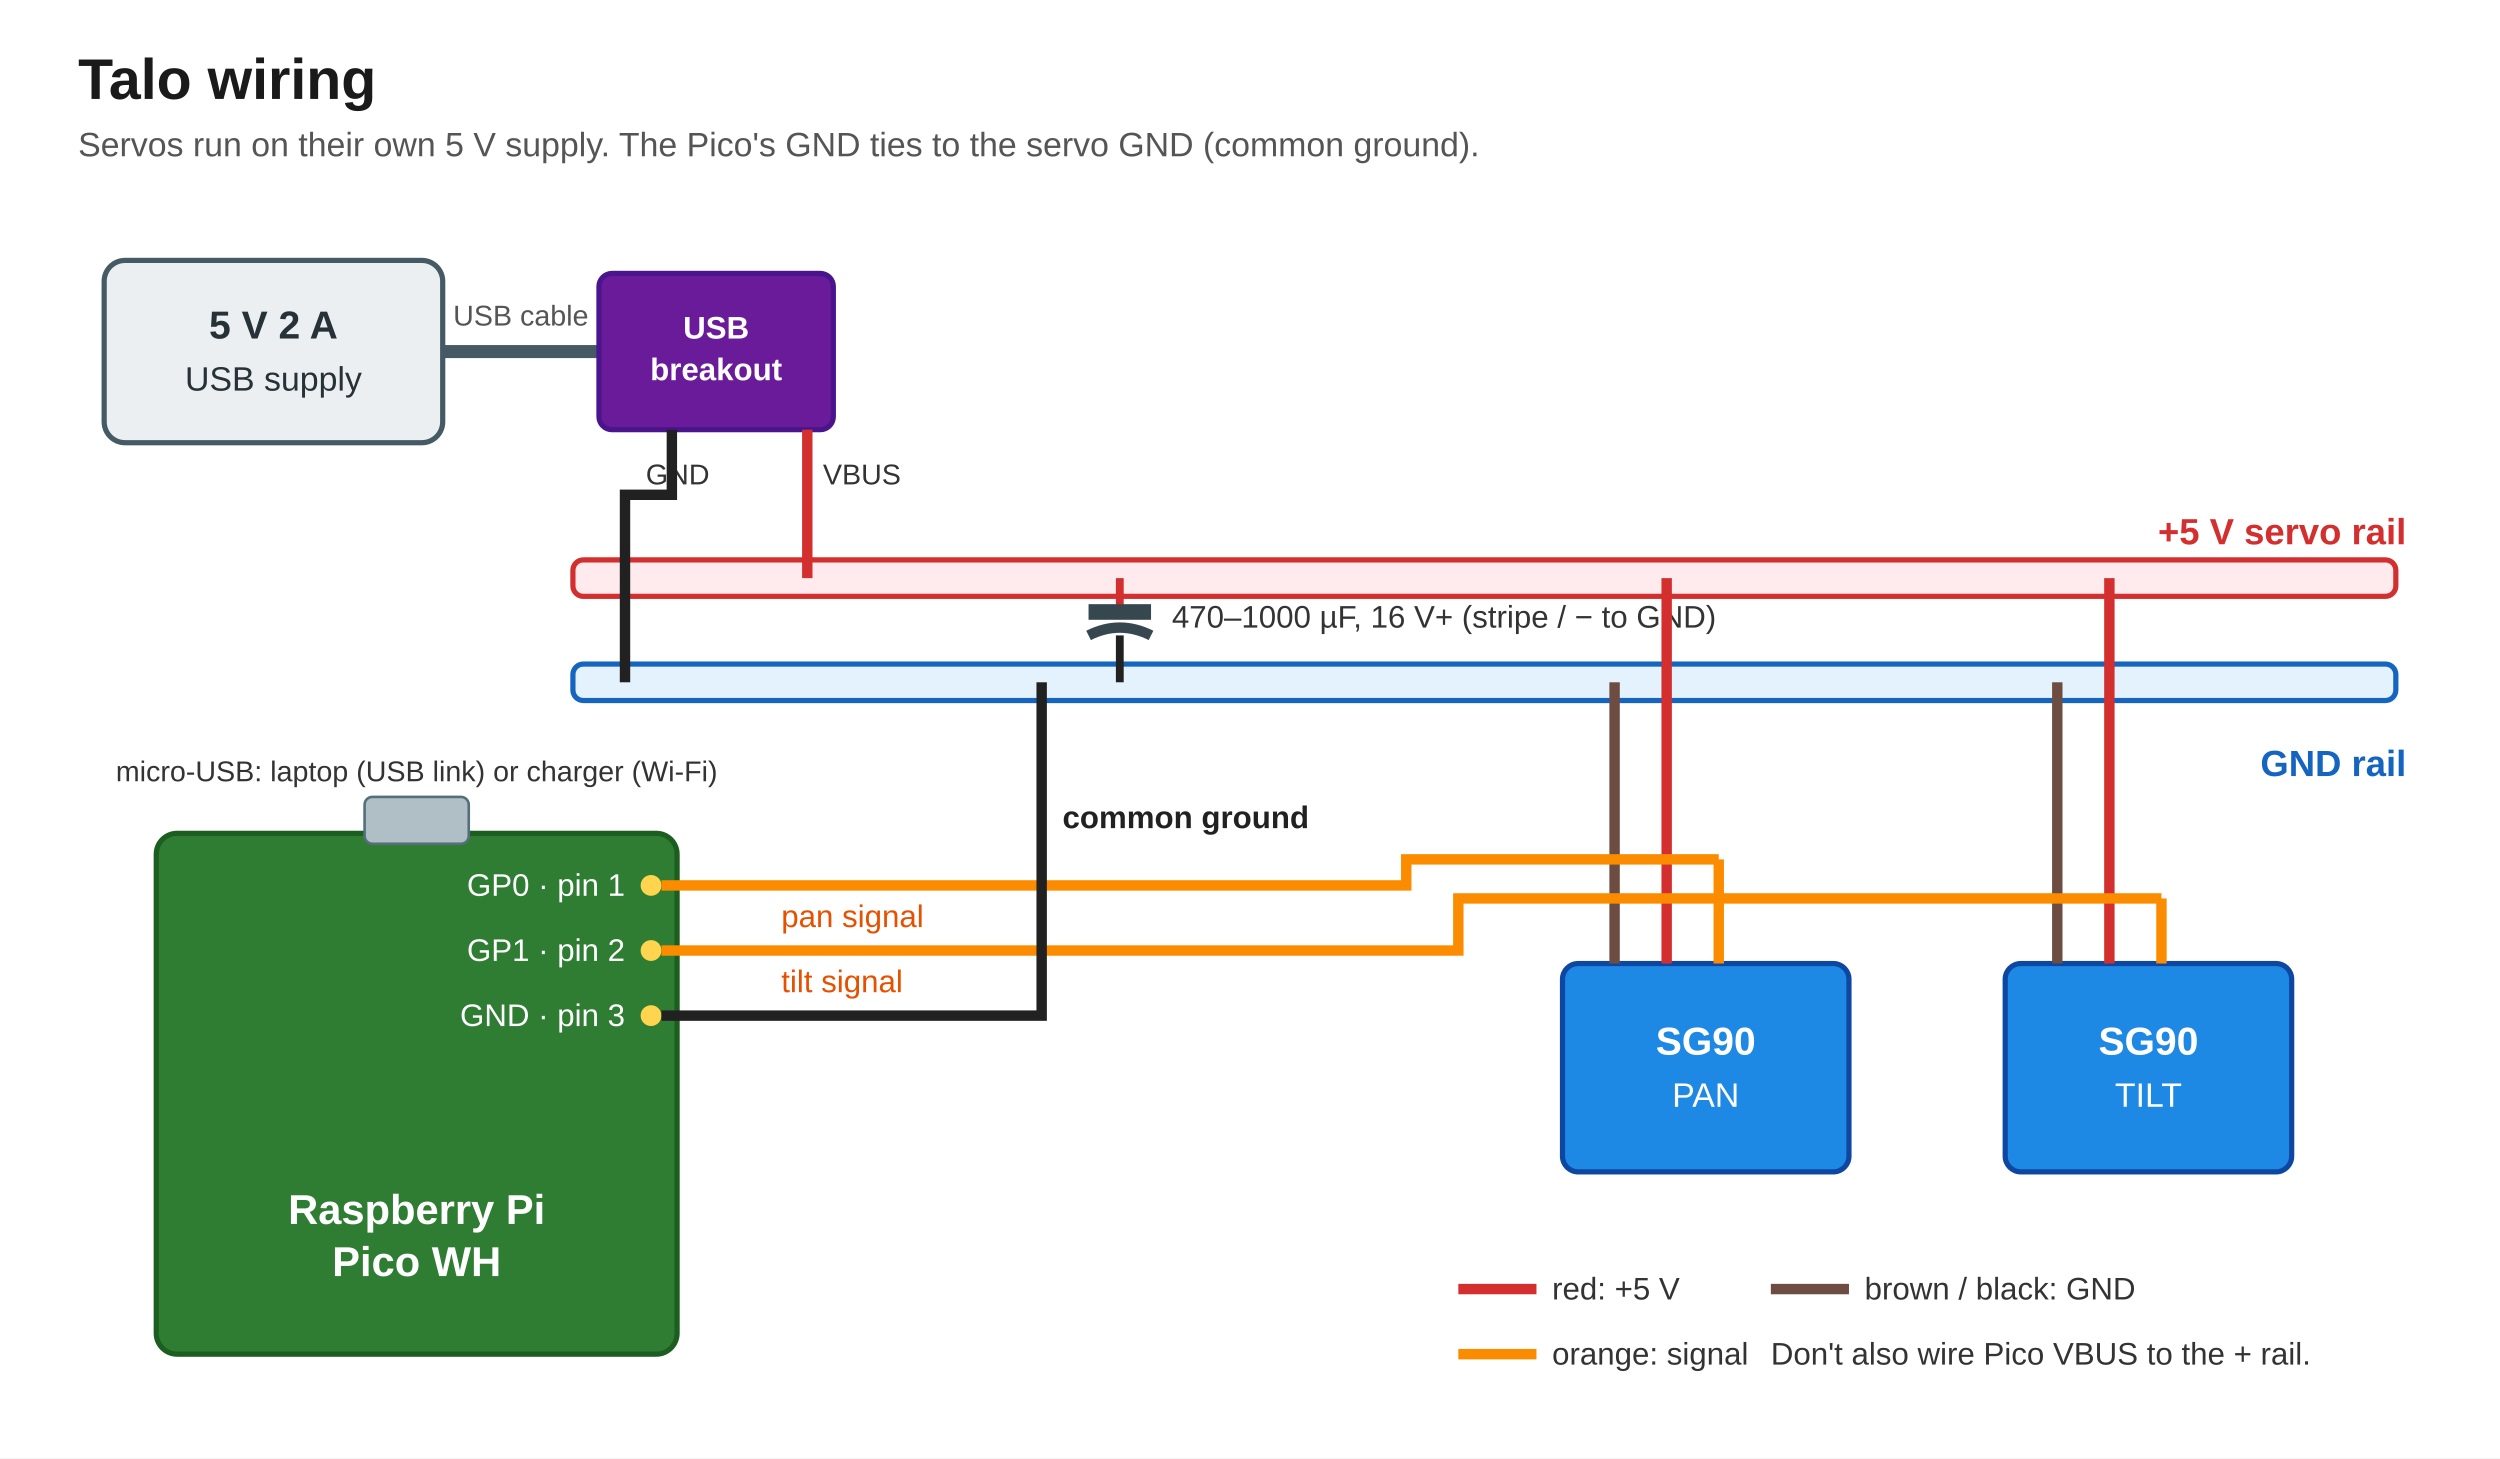
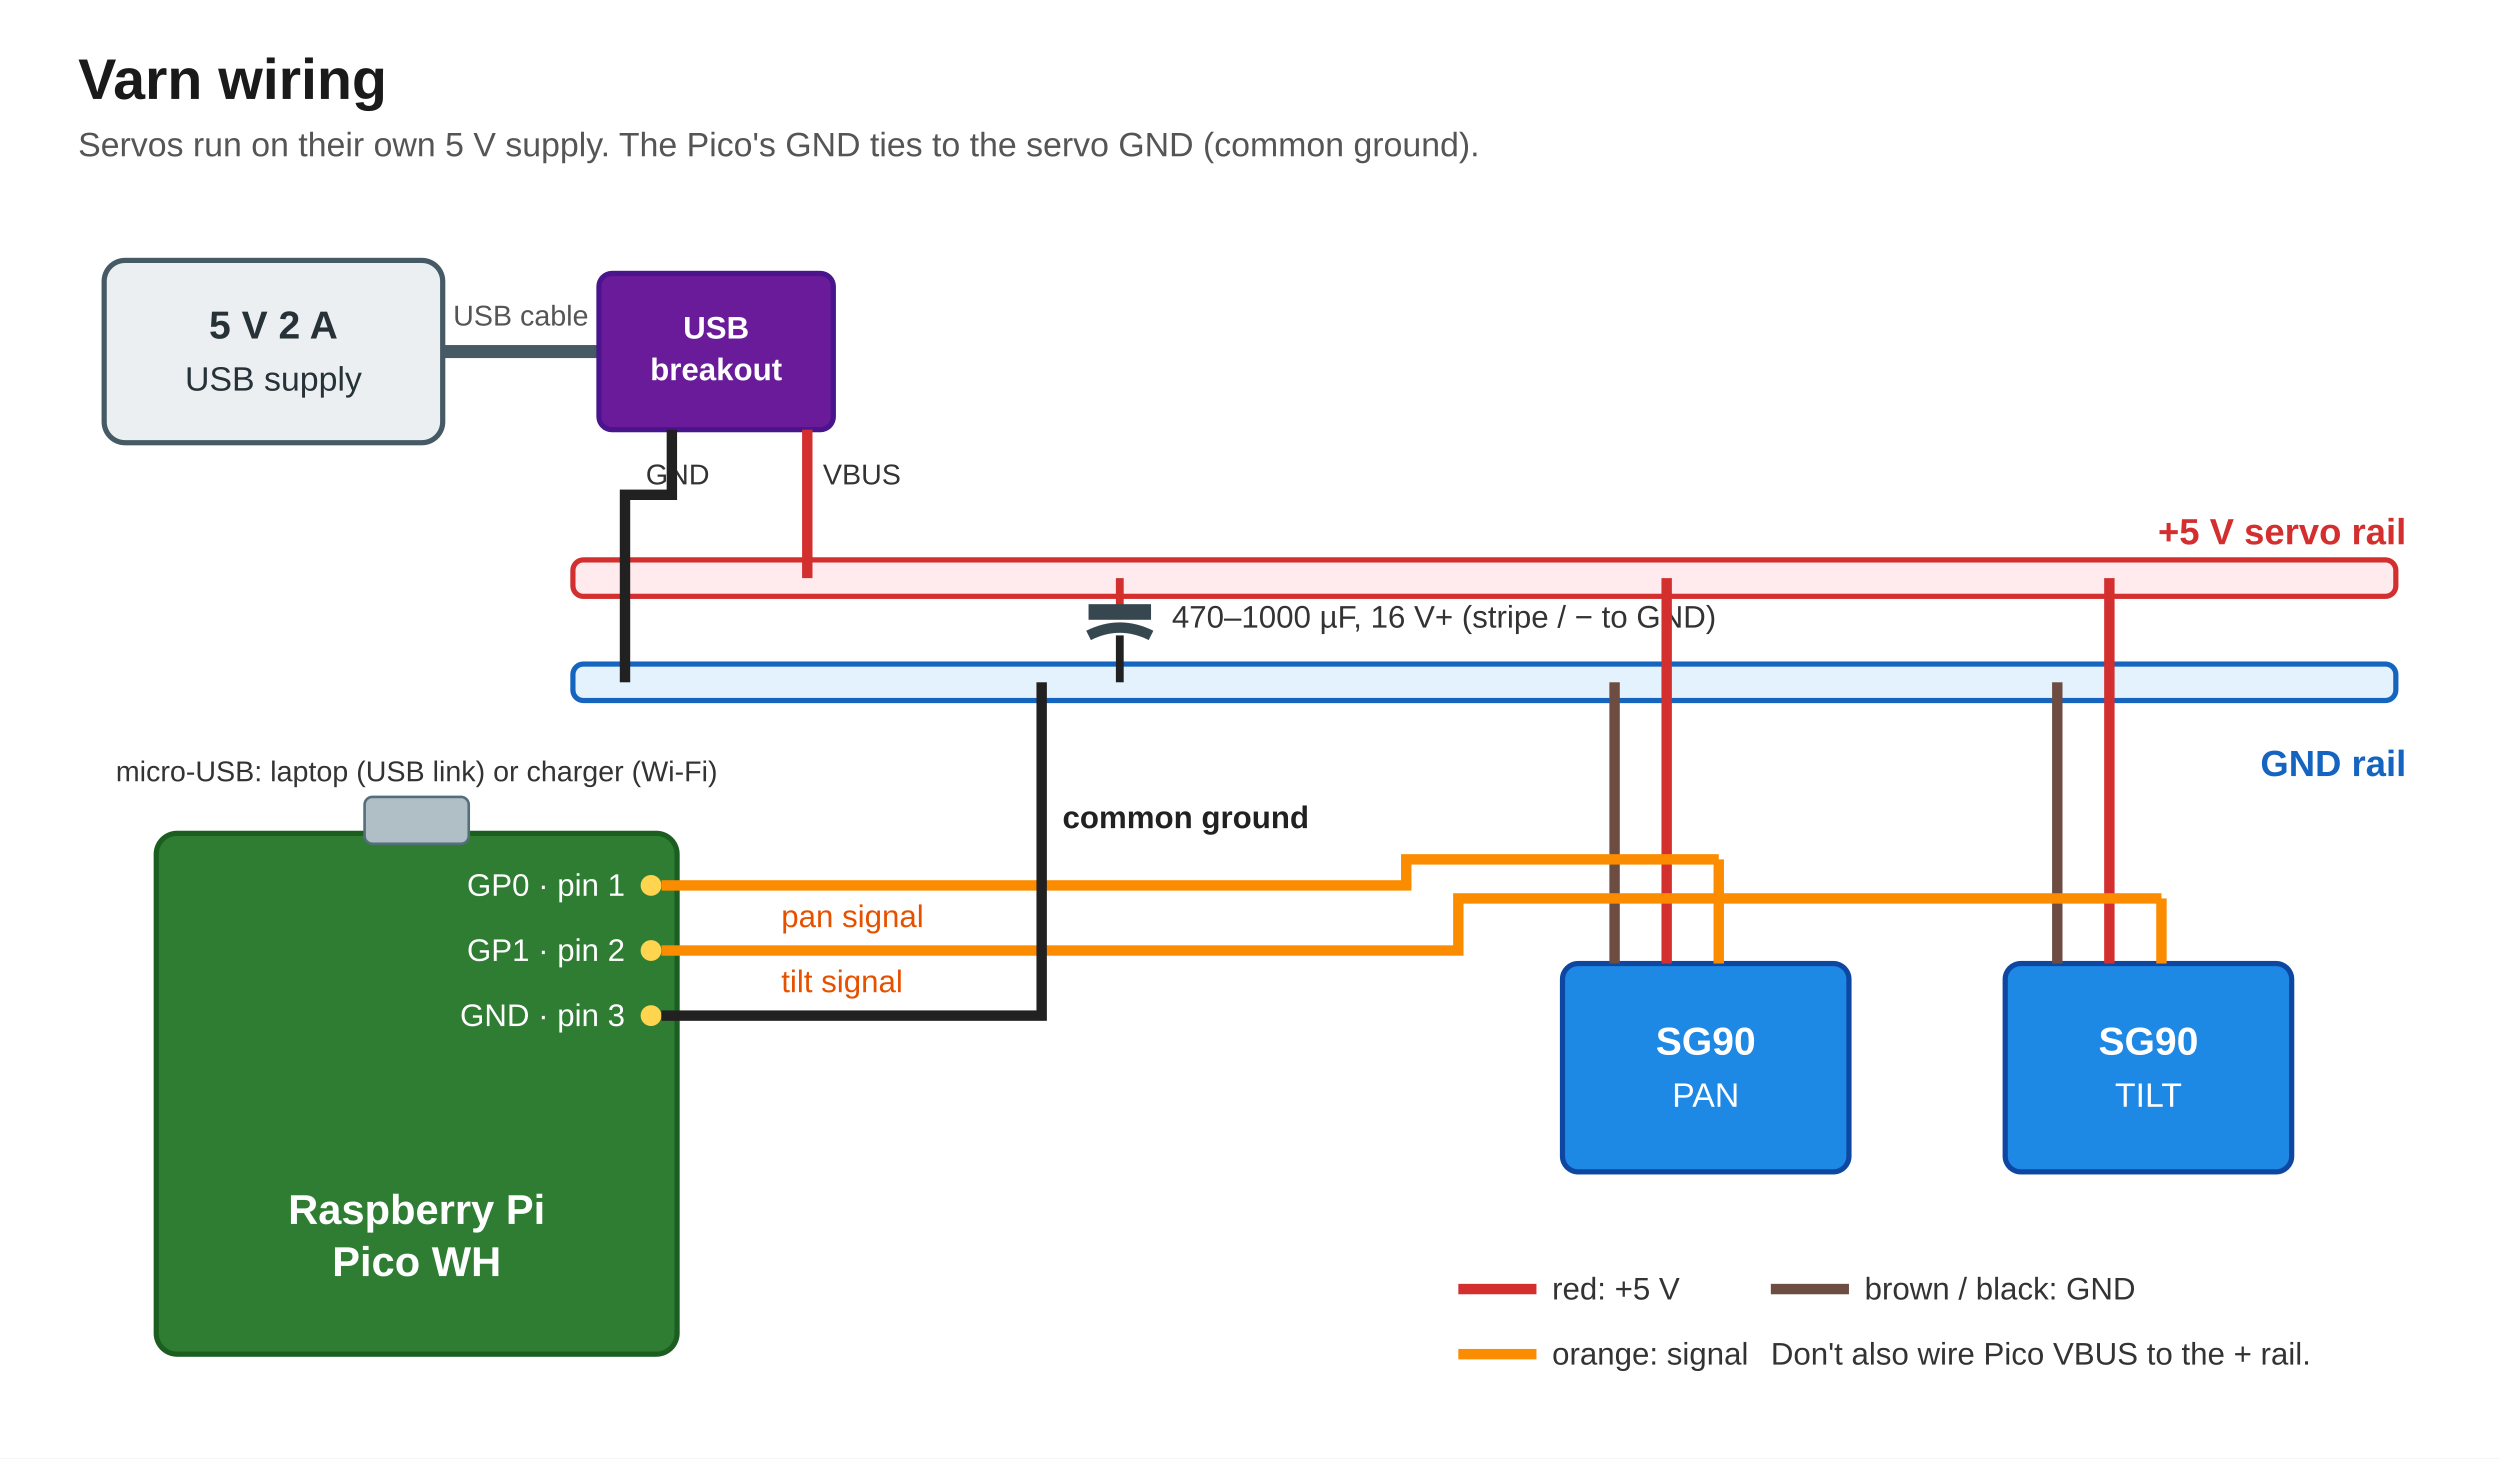
<svg xmlns="http://www.w3.org/2000/svg" viewBox="0 0 960 560" width="960" height="560" font-family="Liberation Sans, Arial, Helvetica, sans-serif">
  <rect width="960" height="560" fill="#ffffff" />
-   <text x="30" y="38" font-size="22" font-weight="bold" fill="#1a1a1a">Talo wiring</text>
+   <text x="30" y="38" font-size="22" font-weight="bold" fill="#1a1a1a">Varn wiring</text>
  <text x="30" y="60" font-size="13" fill="#555">Servos run on their own 5 V supply. The Pico's GND ties to the servo GND (common ground).</text>
  <rect x="40" y="100" width="130" height="70" rx="8" fill="#eceff1" stroke="#455a64" stroke-width="2" />
  <text x="105" y="130" font-size="15" font-weight="bold" text-anchor="middle" fill="#263238">5 V 2 A</text>
  <text x="105" y="150" font-size="13" text-anchor="middle" fill="#263238">USB supply</text>
  <line x1="170" y1="135" x2="230" y2="135" stroke="#455a64" stroke-width="5" />
  <text x="200" y="125" font-size="11" text-anchor="middle" fill="#555">USB cable</text>
  <rect x="230" y="105" width="90" height="60" rx="5" fill="#6a1b9a" stroke="#4a148c" stroke-width="2" />
  <text x="275" y="130" font-size="12" font-weight="bold" text-anchor="middle" fill="#fff">USB</text>
  <text x="275" y="146" font-size="12" font-weight="bold" text-anchor="middle" fill="#fff">breakout</text>
  <text x="316" y="186" font-size="11" fill="#333">VBUS</text>
  <text x="248" y="186" font-size="11" fill="#333">GND</text>
  <rect x="220" y="215" width="700" height="14" rx="4" fill="#ffebee" stroke="#d32f2f" stroke-width="2" />
  <text x="930" y="227" font-size="14" font-weight="bold" fill="#d32f2f" text-anchor="end" dx="-6" dy="-18">+5 V servo rail</text>
  <rect x="220" y="255" width="700" height="14" rx="4" fill="#e3f2fd" stroke="#1565c0" stroke-width="2" />
  <text x="930" y="298" font-size="14" font-weight="bold" fill="#1565c0" text-anchor="end" dx="-6">GND rail</text>
  <polyline points="310,165 310,222" fill="none" stroke="#d32f2f" stroke-width="4" />
  <polyline points="258,165 258,190 240,190 240,262" fill="none" stroke="#212121" stroke-width="4" />
  <line x1="430" y1="222" x2="430" y2="236" stroke="#d32f2f" stroke-width="3" />
  <rect x="418" y="232" width="24" height="6" fill="#37474f" />
  <path d="M418 244 Q430 238 442 244" fill="none" stroke="#37474f" stroke-width="4" />
  <line x1="430" y1="244" x2="430" y2="262" stroke="#212121" stroke-width="3" />
  <text x="450" y="241" font-size="12" fill="#333">470–1000 µF, 16 V+  (stripe / − to GND)</text>
  <g>
    <rect x="600" y="370" width="110" height="80" rx="6" fill="#1e88e5" stroke="#0d47a1" stroke-width="2" />
    <text x="655" y="405" font-size="15" font-weight="bold" text-anchor="middle" fill="#fff">SG90</text>
    <text x="655" y="425" font-size="13" text-anchor="middle" fill="#fff">PAN</text>
    <polyline points="620,370 620,262" fill="none" stroke="#6d4c41" stroke-width="4" />
    <polyline points="640,370 640,222" fill="none" stroke="#d32f2f" stroke-width="4" />
    <polyline points="660,370 660,330" fill="none" stroke="#fb8c00" stroke-width="4" />
  </g>
  <g>
    <rect x="770" y="370" width="110" height="80" rx="6" fill="#1e88e5" stroke="#0d47a1" stroke-width="2" />
    <text x="825" y="405" font-size="15" font-weight="bold" text-anchor="middle" fill="#fff">SG90</text>
    <text x="825" y="425" font-size="13" text-anchor="middle" fill="#fff">TILT</text>
    <polyline points="790,370 790,262" fill="none" stroke="#6d4c41" stroke-width="4" />
    <polyline points="810,370 810,222" fill="none" stroke="#d32f2f" stroke-width="4" />
    <polyline points="830,370 830,345" fill="none" stroke="#fb8c00" stroke-width="4" />
  </g>
  <rect x="60" y="320" width="200" height="200" rx="8" fill="#2e7d32" stroke="#1b5e20" stroke-width="2" />
  <rect x="140" y="306" width="40" height="18" rx="3" fill="#b0bec5" stroke="#546e7a" />
  <text x="160" y="300" font-size="11" text-anchor="middle" fill="#333">micro-USB: laptop (USB link) or charger (Wi-Fi)</text>
  <text x="160" y="470" font-size="16" font-weight="bold" text-anchor="middle" fill="#fff">Raspberry Pi</text>
  <text x="160" y="490" font-size="16" font-weight="bold" text-anchor="middle" fill="#fff">Pico WH</text>
  <g font-size="12" fill="#fff">
    <circle cx="250" cy="340" r="4" fill="#ffd54f" />
    <text x="240" y="344" text-anchor="end">GP0 · pin 1</text>
    <circle cx="250" cy="365" r="4" fill="#ffd54f" />
    <text x="240" y="369" text-anchor="end">GP1 · pin 2</text>
    <circle cx="250" cy="390" r="4" fill="#ffd54f" />
    <text x="240" y="394" text-anchor="end">GND · pin 3</text>
  </g>
  <polyline points="254,340 540,340 540,330 660,330" fill="none" stroke="#fb8c00" stroke-width="4" />
  <polyline points="254,365 560,365 560,345 830,345" fill="none" stroke="#fb8c00" stroke-width="4" />
  <polyline points="254,390 400,390 400,262" fill="none" stroke="#212121" stroke-width="4" />
  <text x="408" y="318" font-size="12" font-weight="bold" fill="#212121">common ground</text>
  <text x="300" y="356" font-size="12" fill="#e65100">pan signal</text>
  <text x="300" y="381" font-size="12" fill="#e65100">tilt signal</text>
  <g font-size="12" fill="#333">
    <line x1="560" y1="495" x2="590" y2="495" stroke="#d32f2f" stroke-width="4" />
    <text x="596" y="499">red: +5 V</text>
    <line x1="680" y1="495" x2="710" y2="495" stroke="#6d4c41" stroke-width="4" />
    <text x="716" y="499">brown / black: GND</text>
    <line x1="560" y1="520" x2="590" y2="520" stroke="#fb8c00" stroke-width="4" />
    <text x="596" y="524">orange: signal</text>
    <text x="680" y="524">Don't also wire Pico VBUS to the + rail.</text>
  </g>
</svg>
